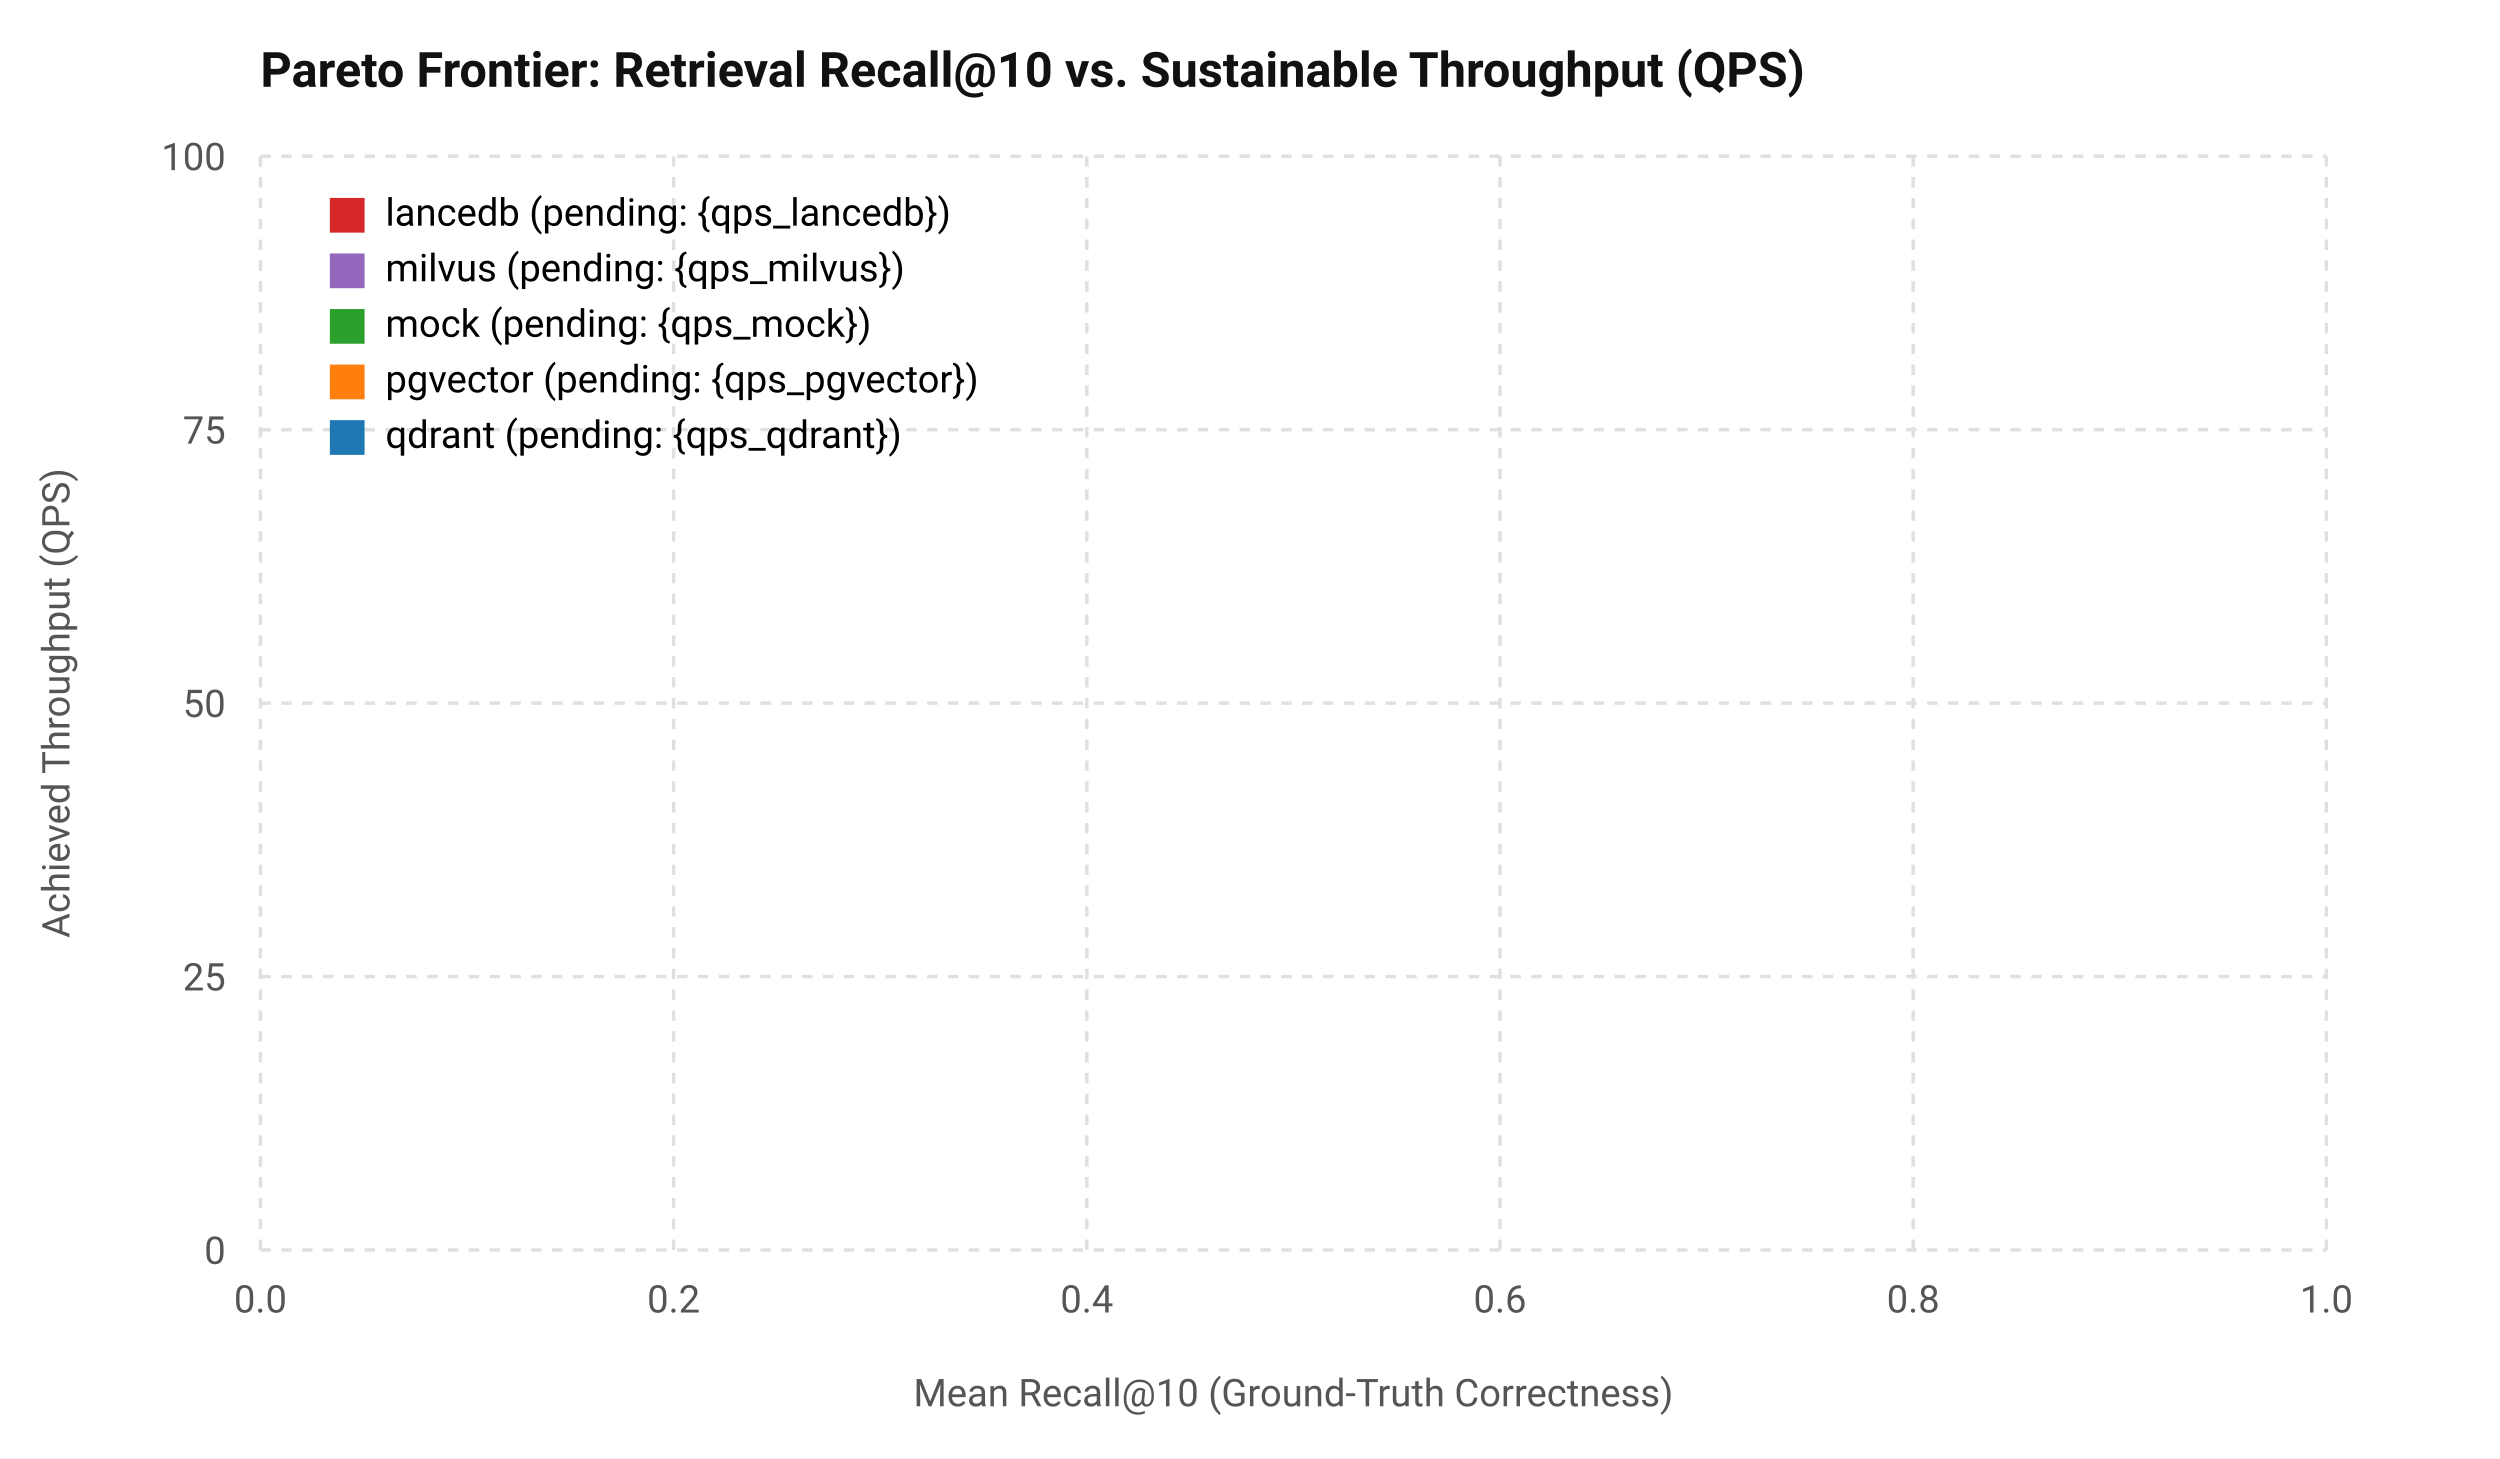
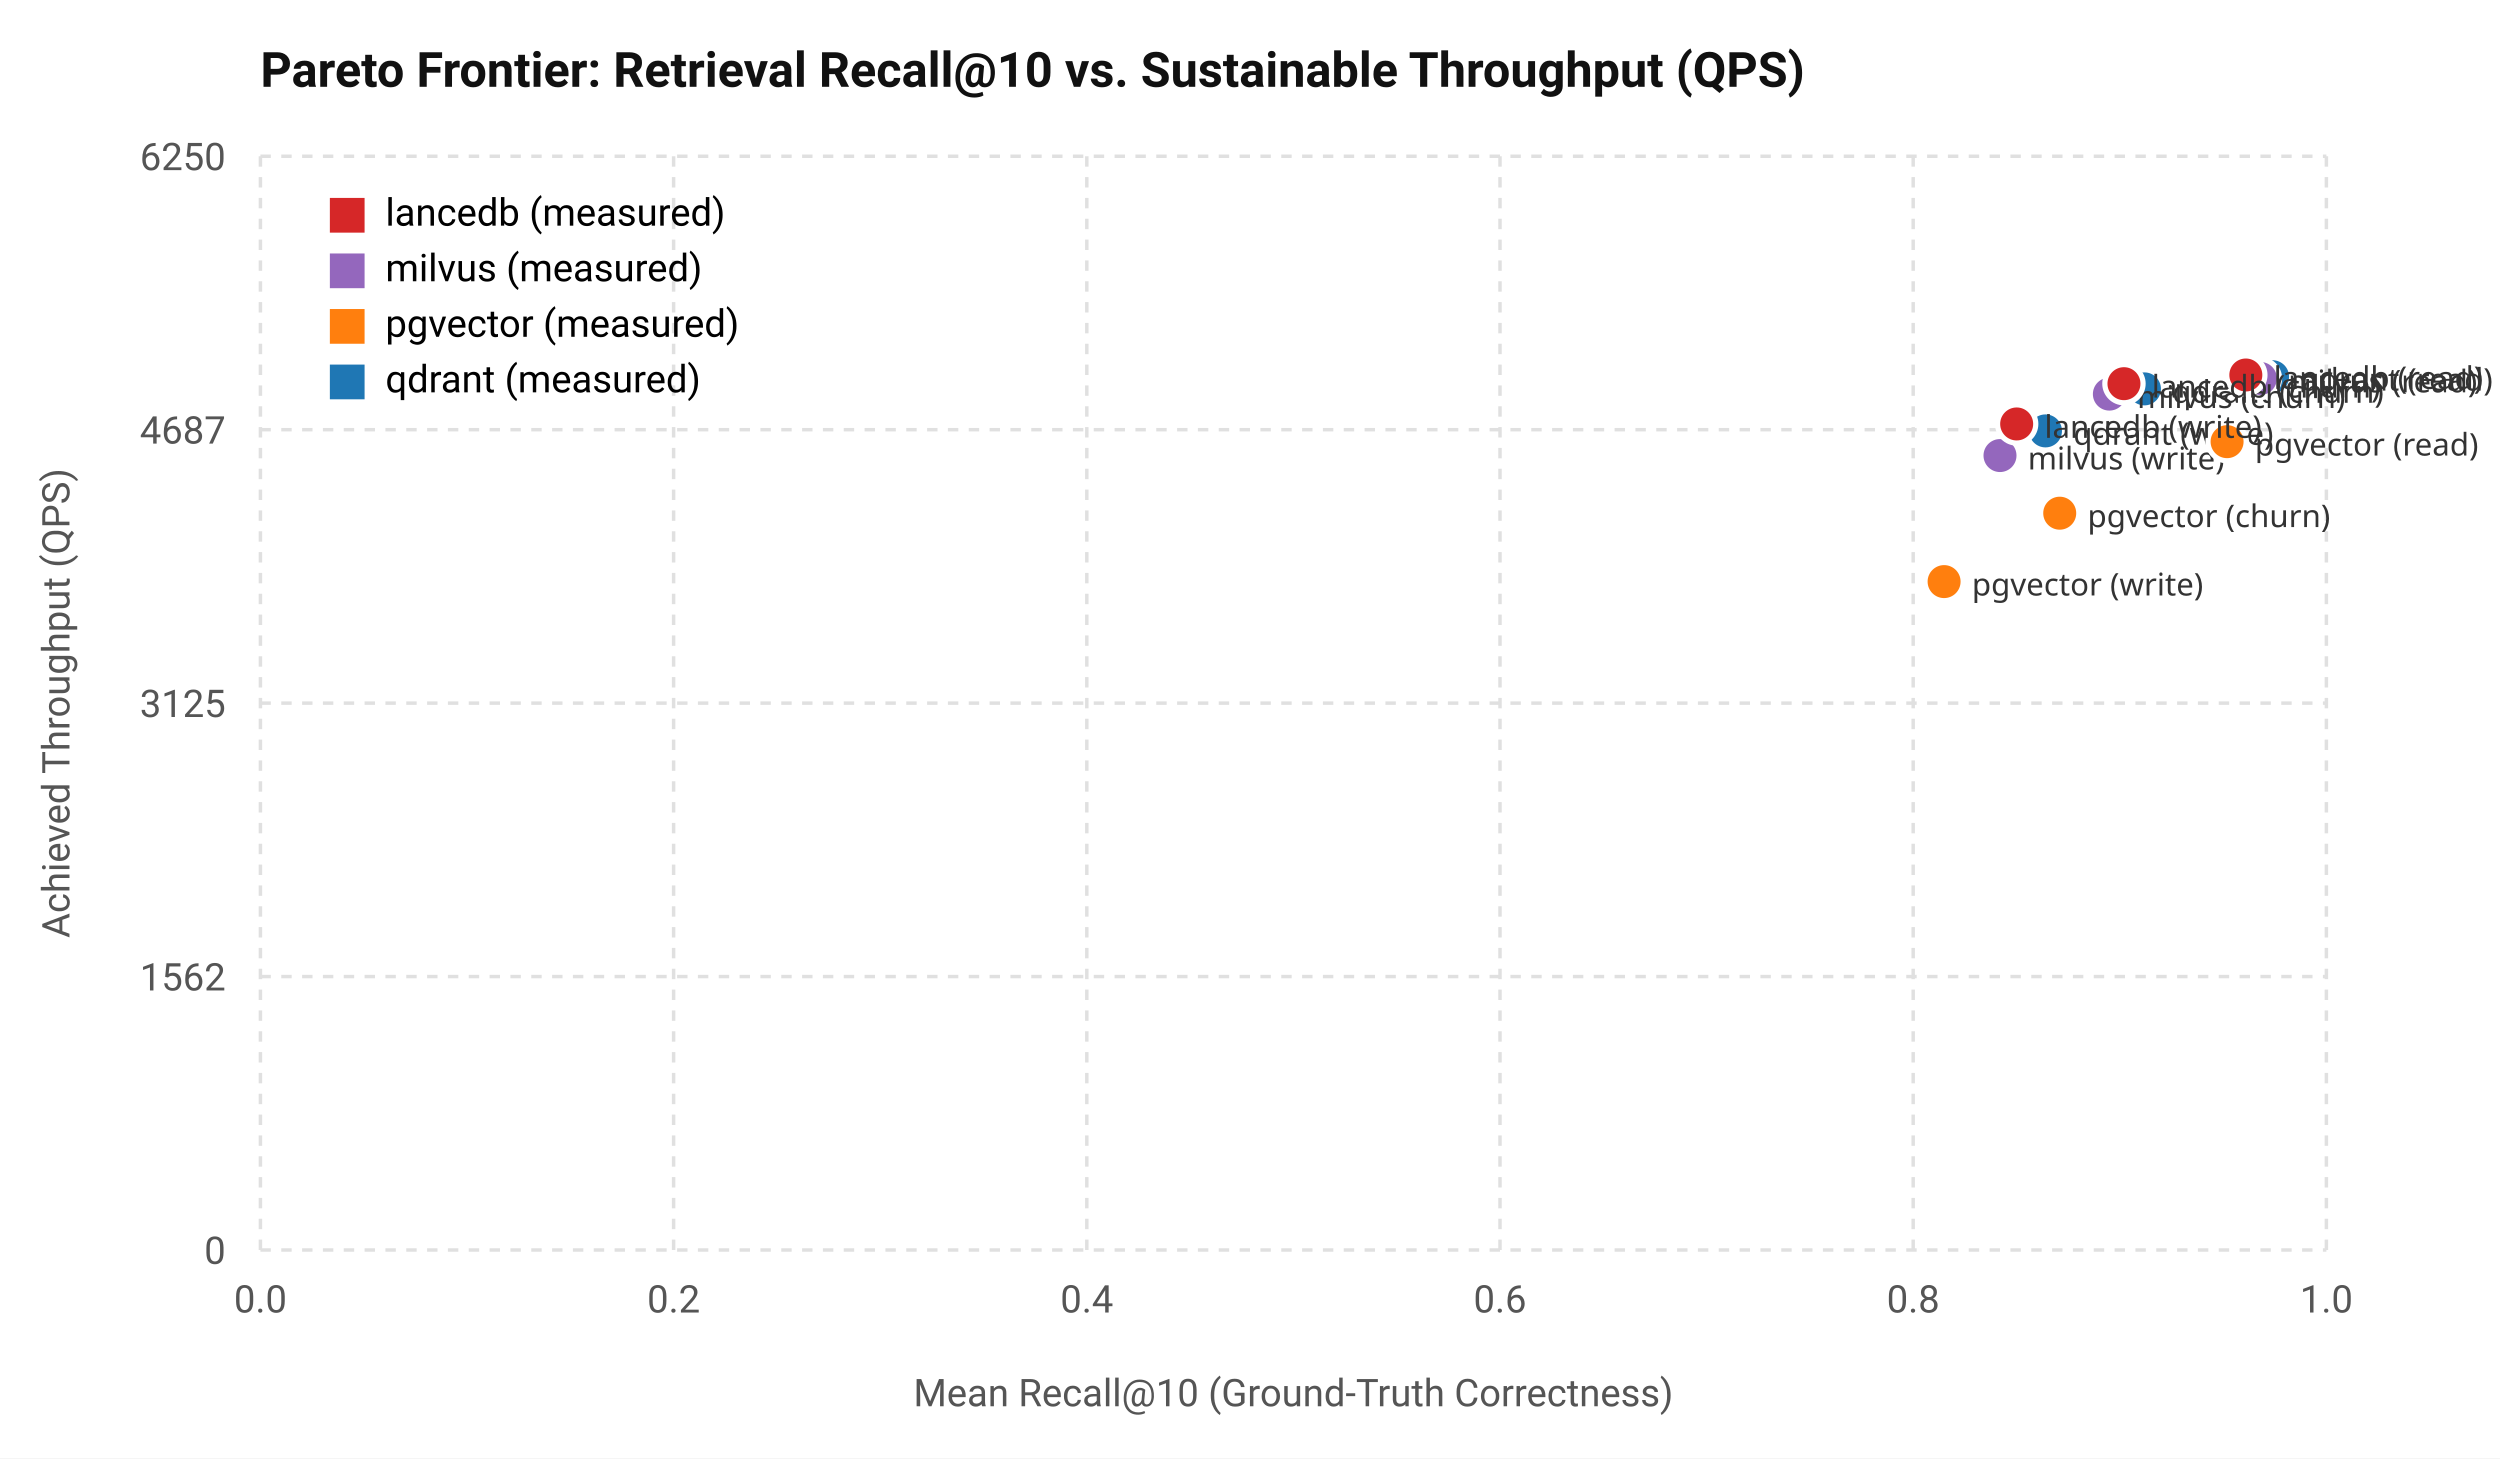
<svg xmlns="http://www.w3.org/2000/svg" viewBox="0 0 720 420" width="720" height="420">
  <style>
  .title { font-family: -apple-system, BlinkMacSystemFont, "Segoe UI", Roboto, sans-serif; font-size: 14px; font-weight: bold; fill: #111; }
  .axis { font-family: -apple-system, BlinkMacSystemFont, "Segoe UI", Roboto, sans-serif; font-size: 11px; fill: #555; }
  .grid { stroke: #e0e0e0; stroke-dasharray: 3,3; }
  .legend { font-family: -apple-system, BlinkMacSystemFont, "Segoe UI", Roboto, sans-serif; font-size: 11px; }
  .point { stroke-width: 1.5; stroke: #fff; }
</style>
  <rect width="720" height="420" fill="#ffffff" />
  <text x="75" y="25" class="title">Pareto Frontier: Retrieval Recall@10 vs. Sustainable Throughput (QPS)</text>
  <line x1="75.0" y1="45" x2="75.0" y2="360" class="grid" />
  <text x="75.0" y="378" text-anchor="middle" class="axis">0.0</text>
  <line x1="194.0" y1="45" x2="194.0" y2="360" class="grid" />
  <text x="194.0" y="378" text-anchor="middle" class="axis">0.2</text>
  <line x1="313.0" y1="45" x2="313.0" y2="360" class="grid" />
  <text x="313.0" y="378" text-anchor="middle" class="axis">0.4</text>
  <line x1="432.0" y1="45" x2="432.0" y2="360" class="grid" />
  <text x="432.0" y="378" text-anchor="middle" class="axis">0.6</text>
  <line x1="551.0" y1="45" x2="551.0" y2="360" class="grid" />
  <text x="551.0" y="378" text-anchor="middle" class="axis">0.8</text>
  <line x1="670.0" y1="45" x2="670.0" y2="360" class="grid" />
  <text x="670.0" y="378" text-anchor="middle" class="axis">1.0</text>
  <line x1="75" y1="360.0" x2="670" y2="360.0" class="grid" />
  <text x="65" y="364.0" text-anchor="end" class="axis">0</text>
  <line x1="75" y1="281.25" x2="670" y2="281.25" class="grid" />
-   <text x="65" y="285.25" text-anchor="end" class="axis">25</text>
+   <text x="65" y="285.25" text-anchor="end" class="axis">1562</text>
  <line x1="75" y1="202.5" x2="670" y2="202.5" class="grid" />
-   <text x="65" y="206.5" text-anchor="end" class="axis">50</text>
+   <text x="65" y="206.5" text-anchor="end" class="axis">3125</text>
  <line x1="75" y1="123.75" x2="670" y2="123.75" class="grid" />
-   <text x="65" y="127.75" text-anchor="end" class="axis">75</text>
+   <text x="65" y="127.75" text-anchor="end" class="axis">4687</text>
  <line x1="75" y1="45.0" x2="670" y2="45.0" class="grid" />
-   <text x="65" y="49.0" text-anchor="end" class="axis">100</text>
+   <text x="65" y="49.0" text-anchor="end" class="axis">6250</text>
+   <circle cx="654.5" cy="108.5" r="5.5" fill="#1f77b4" class="point" />
+   <text x="662.5" y="112.5" font-family="sans-serif" font-size="9" fill="#333">qdrant (read)</text>
+   <circle cx="617.6" cy="112.0" r="5.5" fill="#1f77b4" class="point" />
+   <text x="625.6" y="116.0" font-family="sans-serif" font-size="9" fill="#333">qdrant (churn)</text>
+   <circle cx="589.1" cy="124.1" r="5.5" fill="#1f77b4" class="point" />
+   <text x="597.1" y="128.1" font-family="sans-serif" font-size="9" fill="#333">qdrant (write)</text>
+   <circle cx="651.0" cy="109.0" r="5.5" fill="#9467bd" class="point" />
+   <text x="659.0" y="113.0" font-family="sans-serif" font-size="9" fill="#333">milvus (read)</text>
+   <circle cx="607.5" cy="113.5" r="5.5" fill="#9467bd" class="point" />
+   <text x="615.5" y="117.5" font-family="sans-serif" font-size="9" fill="#333">milvus (churn)</text>
+   <circle cx="576.0" cy="131.2" r="5.5" fill="#9467bd" class="point" />
+   <text x="584.0" y="135.2" font-family="sans-serif" font-size="9" fill="#333">milvus (write)</text>
+   <circle cx="641.4" cy="127.2" r="5.5" fill="#ff7f0e" class="point" />
+   <text x="649.4" y="131.2" font-family="sans-serif" font-size="9" fill="#333">pgvector (read)</text>
+   <circle cx="593.2" cy="147.8" r="5.5" fill="#ff7f0e" class="point" />
+   <text x="601.2" y="151.8" font-family="sans-serif" font-size="9" fill="#333">pgvector (churn)</text>
+   <circle cx="559.9" cy="167.5" r="5.5" fill="#ff7f0e" class="point" />
+   <text x="567.9" y="171.5" font-family="sans-serif" font-size="9" fill="#333">pgvector (write)</text>
+   <circle cx="646.8" cy="108.0" r="5.5" fill="#d62728" class="point" />
+   <text x="654.8" y="112.0" font-family="sans-serif" font-size="9" fill="#333">lancedb (read)</text>
+   <circle cx="611.7" cy="110.5" r="5.5" fill="#d62728" class="point" />
+   <text x="619.7" y="114.5" font-family="sans-serif" font-size="9" fill="#333">lancedb (churn)</text>
+   <circle cx="580.8" cy="122.1" r="5.5" fill="#d62728" class="point" />
+   <text x="588.8" y="126.1" font-family="sans-serif" font-size="9" fill="#333">lancedb (write)</text>
  <text x="372.5" y="405" text-anchor="middle" class="axis">Mean Recall@10 (Ground-Truth Correctness)</text>
  <text transform="rotate(-90)" x="-202.5" y="20" text-anchor="middle" class="axis">Achieved Throughput (QPS)</text>
  <rect x="95" y="57" width="10" height="10" fill="#d62728" />
-   <text x="111" y="65" class="legend">lancedb (pending: {qps_lancedb})</text>
+   <text x="111" y="65" class="legend">lancedb (measured)</text>
  <rect x="95" y="73" width="10" height="10" fill="#9467bd" />
-   <text x="111" y="81" class="legend">milvus (pending: {qps_milvus})</text>
-   <rect x="95" y="89" width="10" height="10" fill="#2ca02c" />
-   <text x="111" y="97" class="legend">mock (pending: {qps_mock})</text>
-   <rect x="95" y="105" width="10" height="10" fill="#ff7f0e" />
-   <text x="111" y="113" class="legend">pgvector (pending: {qps_pgvector})</text>
-   <rect x="95" y="121" width="10" height="10" fill="#1f77b4" />
-   <text x="111" y="129" class="legend">qdrant (pending: {qps_qdrant})</text>
+   <text x="111" y="81" class="legend">milvus (measured)</text>
+   <rect x="95" y="89" width="10" height="10" fill="#ff7f0e" />
+   <text x="111" y="97" class="legend">pgvector (measured)</text>
+   <rect x="95" y="105" width="10" height="10" fill="#1f77b4" />
+   <text x="111" y="113" class="legend">qdrant (measured)</text>
</svg>
